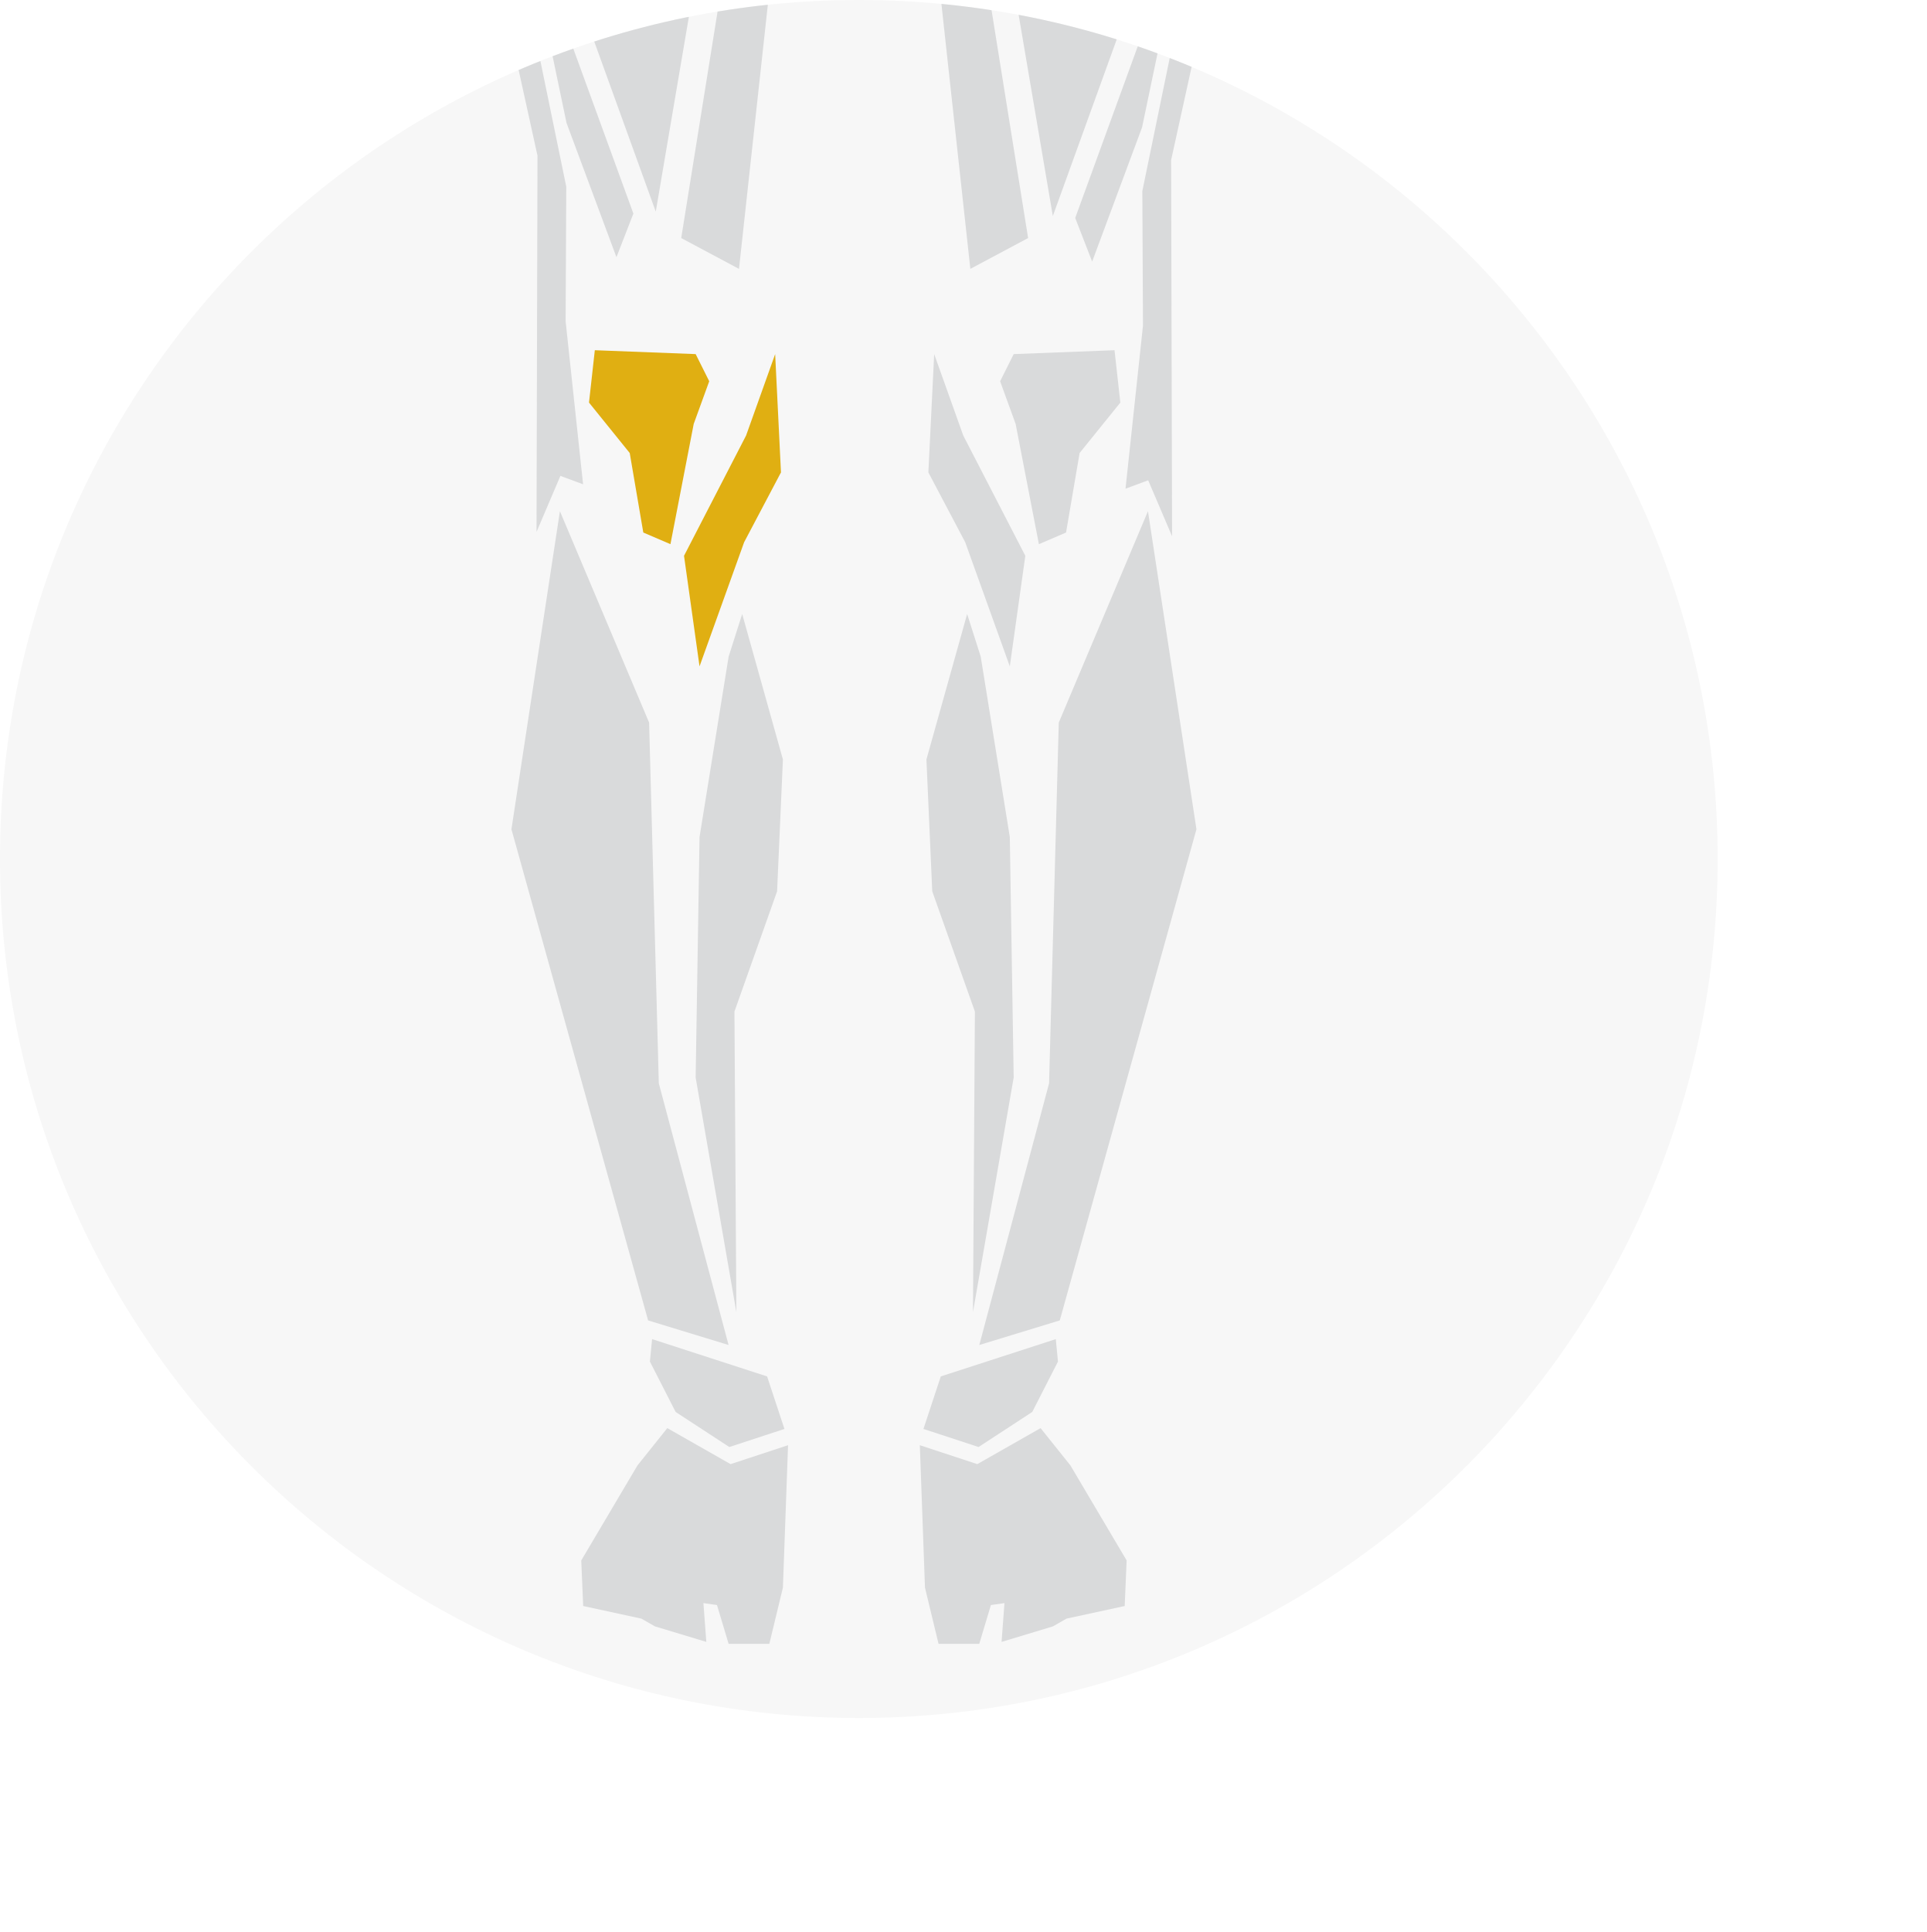
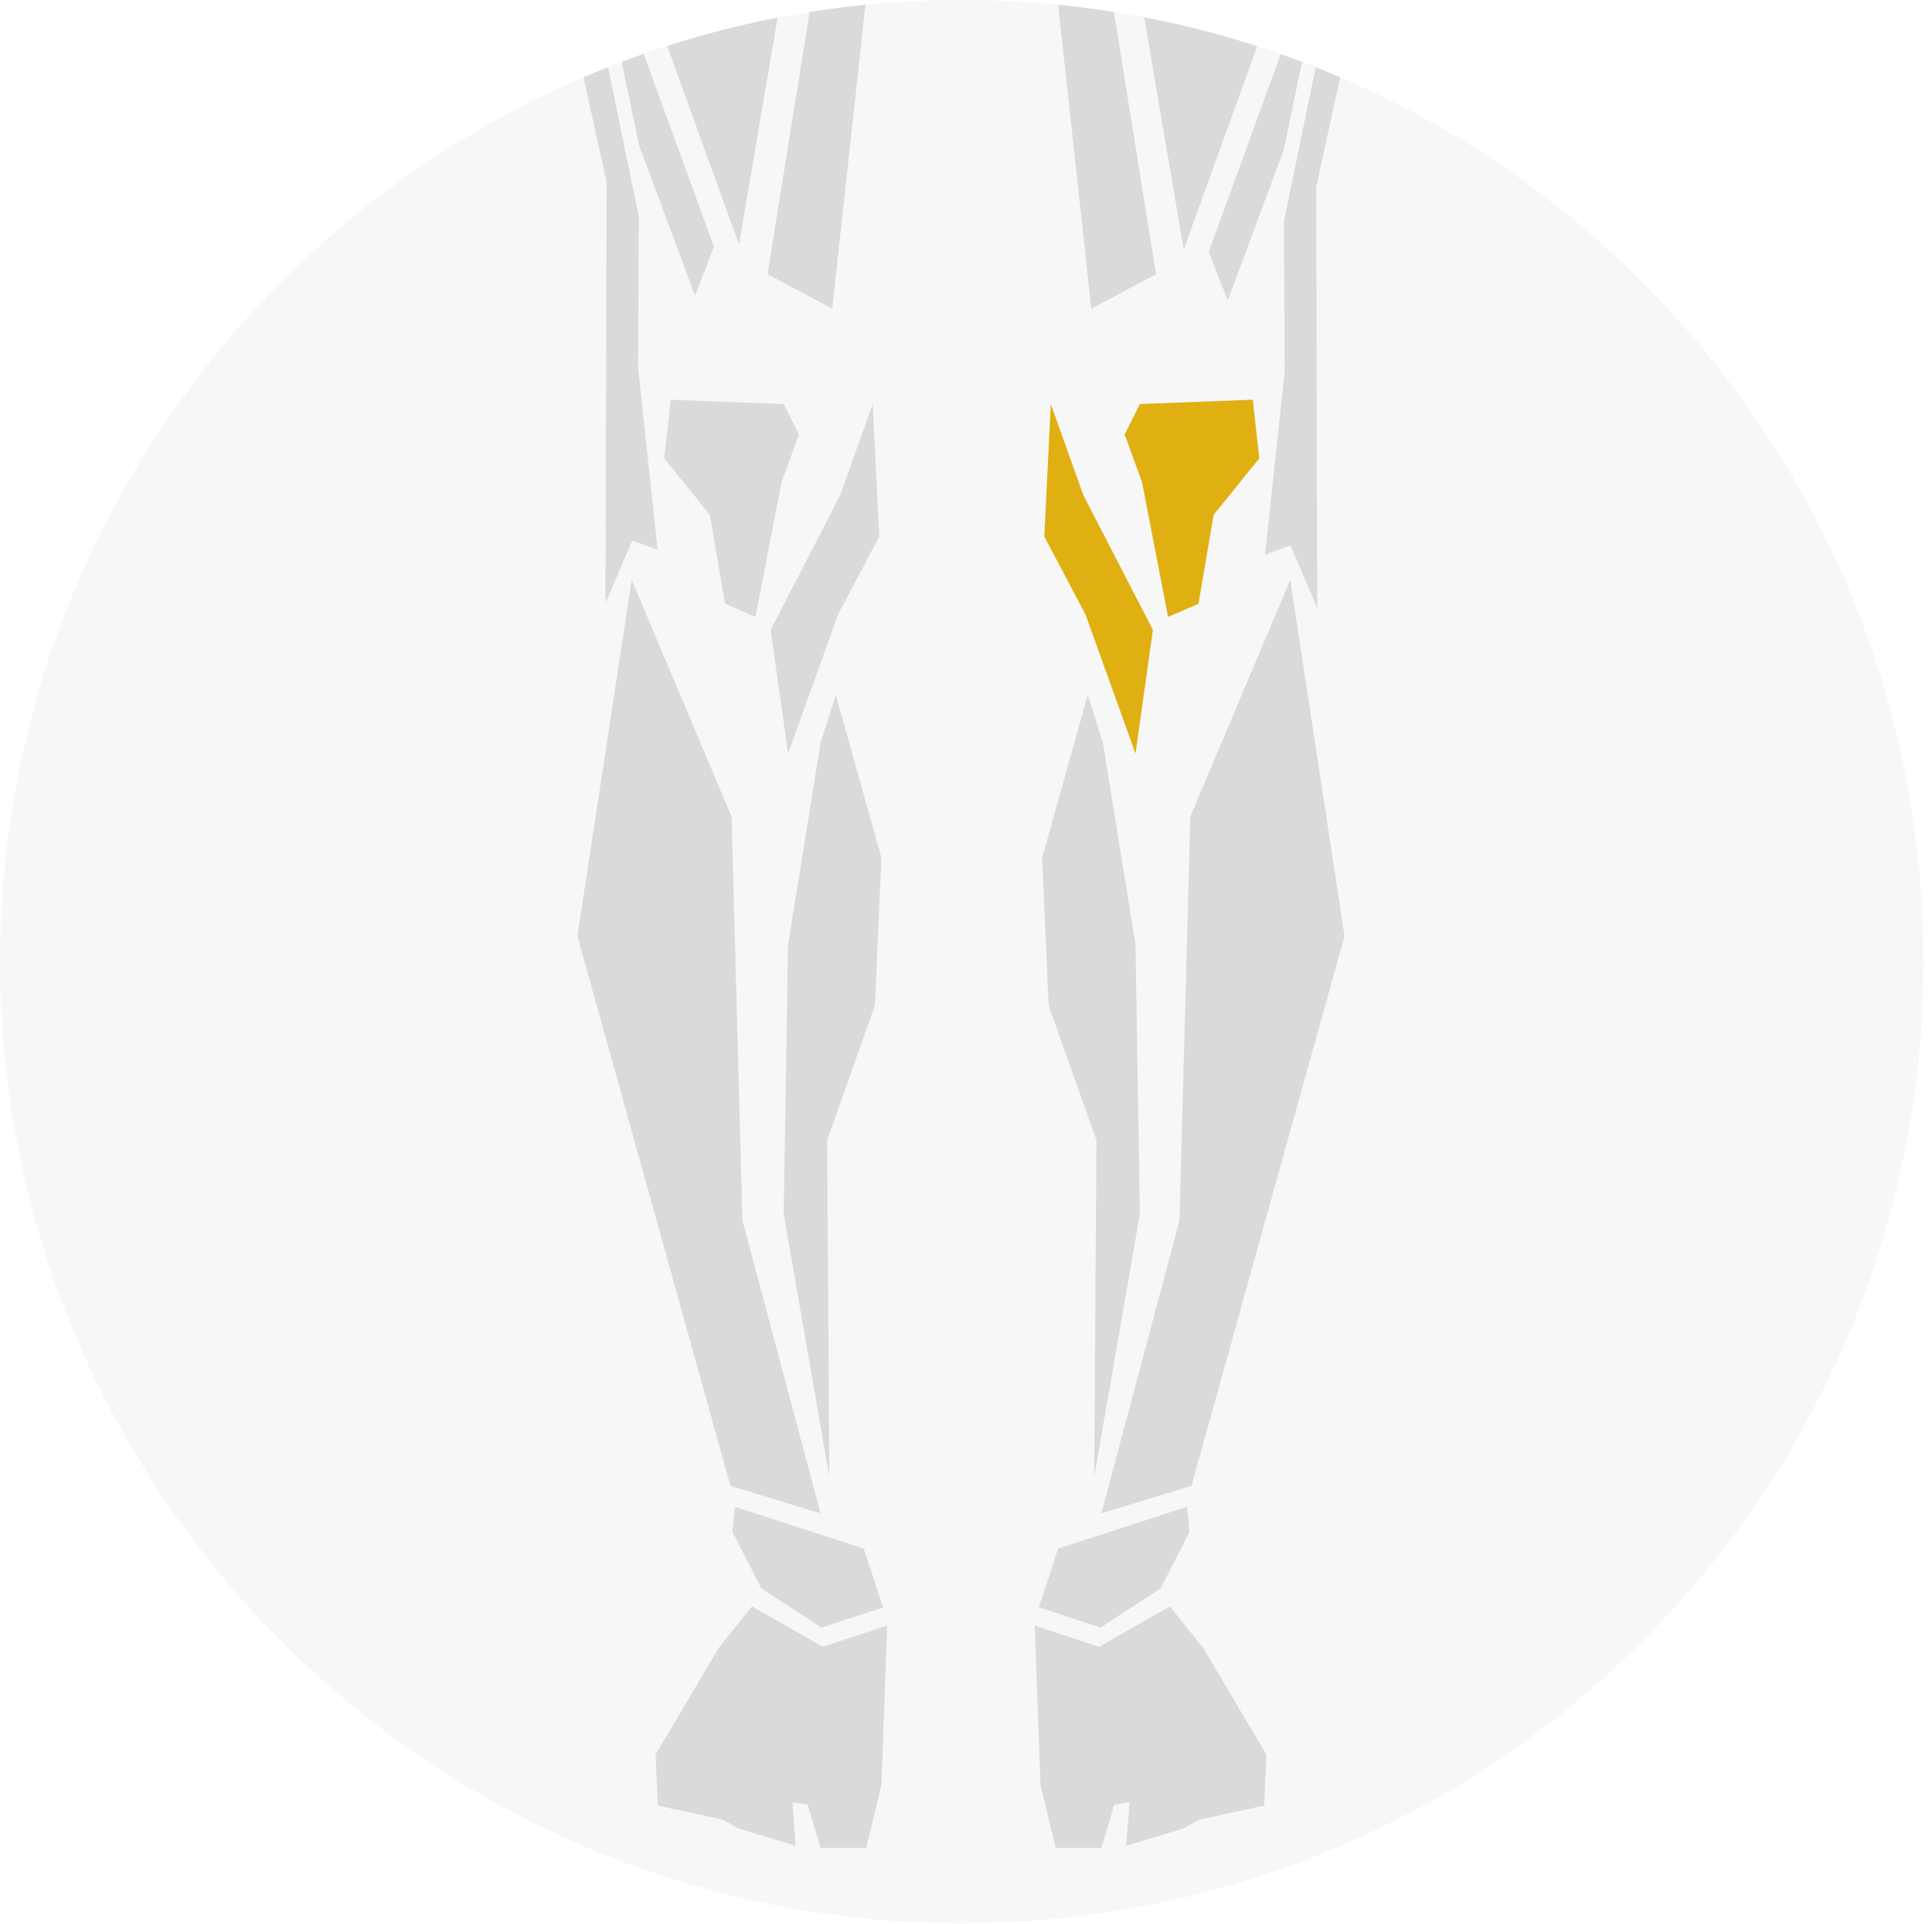
- <svg xmlns="http://www.w3.org/2000/svg" xmlns:xlink="http://www.w3.org/1999/xlink" version="1.1" x="0px" y="0px" viewBox="0 0 875.427 877.828" style="enable-background:new 0 0 875.427 877.828;" xml:space="preserve">
-   <g id="Front_Left_Knee">
+ <svg xmlns="http://www.w3.org/2000/svg" xmlns:xlink="http://www.w3.org/1999/xlink" version="1.1" id="Layer_1" x="0px" y="0px" viewBox="0 0 784.017 780.59" style="enable-background:new 0 0 784.017 780.59;" xml:space="preserve">
+   <g id="Front_Right_Knee">
    <g>
-       <defs>
-         <circle id="SVGID_1_" cx="390.295" cy="390.295" r="390.295" />
-       </defs>
-       <clipPath id="SVGID_2_">
-         <use xlink:href="#SVGID_1_" style="overflow:visible;" />
-       </clipPath>
-       <circle style="clip-path:url(#SVGID_2_);fill:#F7F7F7;" cx="390.295" cy="390.295" r="390.295" />
-       <g style="clip-path:url(#SVGID_2_);">
-         <polygon style="fill:#D9DADB;" points="337.97,-941.515 369.906,-893.122 385.697,-837.521 348.901,-866.866 334.133,-919.345         " />
-         <polygon style="fill:#D9DADB;" points="322.653,-906.25 330.529,-869.491 284.143,-858.113 254.386,-868.616    " />
-         <polygon style="fill:#D9DADB;" points="292.895,-844.985 256.136,-779.344 215.876,-759.214 240.382,-739.959 259.637,-683.945      304.273,-665.566 375.399,-700.713 357.661,-838.859    " />
-         <path style="fill:#D9DADB;" d="M220.672-600.702c0.524-0.417,1.069-0.713,1.62-0.956l14.589-108.544l-28.007-40.26l-28.882,42.01     l-24.506,147.037l2.249,19.737C177.487-562.65,198.094-582.74,220.672-600.702z" />
-         <path style="fill:#D9DADB;" d="M161.339-526.226c-0.537,0.58-1.111,0.986-1.694,1.313l3.719,32.64l51.638-55.138l4.78-35.561     C199.014-565.428,179.833-546.176,161.339-526.226z" />
-         <polygon style="fill:#D9DADB;" points="166.864,-476.518 94.953,-282.357 117.865,-277.07 193.996,-433.633 207.999,-521.155         " />
-         <polygon style="fill:#D9DADB;" points="145.859,-551.787 156.361,-477.394 87.903,-294.694 77.329,-301.744 103.765,-442.738         " />
-         <polygon style="fill:#D9DADB;" points="165.989,-715.453 152.86,-575.418 144.108,-679.569    " />
-         <polygon style="fill:#D9DADB;" points="472.704,-1053.525 472.704,-1105.043 445.54,-1151.878 387.436,-1170.743      329.39,-1151.878 302.226,-1105.043 302.226,-1053.525 289.113,-1050.715 294.733,-1005.754 316.277,-998.261 339.694,-949.553      387.692,-929.047 435.236,-949.553 458.654,-998.261 480.198,-1005.754 485.818,-1050.715    " />
-         <polygon style="fill:#D9DADB;" points="65.047,-296.901 76.503,-269.583 109.989,-264.296 112.633,-214.948 95.008,-144.451      83.553,-145.332 94.678,-192.257 82.782,-192.587 64.166,-142.689 50.067,-144.451 67.581,-194.901 55.354,-197.214      31.561,-143.57 13.937,-145.332 38.17,-201.179 29.799,-206.136 -0.162,-158.551 -15.143,-160.313 29.799,-245.791      25.393,-252.84 -16.905,-235.216 -19.549,-244.909 14.818,-275.752    " />
-         <polygon style="fill:#D9DADB;" points="454.154,-906.25 446.277,-869.491 492.663,-858.113 522.421,-868.616    " />
-         <polygon style="fill:#D9DADB;" points="483.911,-844.985 520.67,-779.344 560.93,-759.214 536.424,-739.959 517.169,-683.945      472.533,-665.566 401.407,-700.713 419.145,-838.859    " />
-         <path style="fill:#D9DADB;" d="M556.135-600.702c-0.524-0.417-1.069-0.713-1.62-0.956l-14.589-108.544l28.007-40.26l28.882,42.01     l24.506,147.037l-2.249,19.737C599.32-562.65,578.712-582.74,556.135-600.702z" />
-         <path style="fill:#D9DADB;" d="M615.468-526.226c0.537,0.58,1.111,0.986,1.694,1.313l-3.718,32.64l-51.638-55.138l-4.78-35.561     C577.792-565.428,596.973-546.176,615.468-526.226z" />
-         <polygon style="fill:#D9DADB;" points="609.943,-476.518 681.853,-282.357 658.942,-277.07 582.811,-433.633 568.807,-521.155         " />
-         <polygon style="fill:#D9DADB;" points="630.948,-551.787 620.445,-477.394 688.903,-294.694 699.477,-301.744 673.041,-442.738         " />
-         <polygon style="fill:#D9DADB;" points="610.818,-715.453 623.946,-575.418 632.698,-679.569    " />
-         <polygon style="fill:#D9DADB;" points="711.759,-296.901 700.303,-269.583 666.817,-264.296 664.174,-214.948 681.798,-144.451      693.253,-145.332 682.128,-192.257 694.025,-192.587 712.64,-142.689 726.74,-144.451 709.226,-194.901 721.452,-197.214      745.245,-143.57 762.869,-145.332 738.636,-201.179 747.008,-206.136 776.969,-158.551 791.949,-160.313 747.008,-245.791      751.414,-252.84 793.712,-235.216 796.355,-244.909 761.988,-275.752    " />
-         <path style="fill:#D9DADB;" d="M538.705-864.283l16.098-8.709l50.384,55.739l0.276,21.223     C605.463-796.031,539.677-863.789,538.705-864.283z" />
-         <path style="fill:#D9DADB;" d="M533.589-861.975c-0.027,1.112,70.717,75.344,70.717,75.344l2.135,65.927l-24.506-42.011     l-47.262-20.13l-33.258-61.265L533.589-861.975z" />
-         <path style="fill:#D9DADB;" d="M238.101-864.283l-16.098-8.709l-50.384,55.739l-0.276,21.223     C171.343-796.031,237.129-863.789,238.101-864.283z" />
-         <path style="fill:#D9DADB;" d="M243.217-861.975c0.027,1.112-70.717,75.344-70.717,75.344l-2.135,65.927l24.506-42.011     l47.262-20.13l33.258-61.265L243.217-861.975z" />
-         <polygon style="fill:#D9DADB;" points="438.022,-941.515 406.086,-893.122 390.295,-837.521 427.091,-866.866 439.87,-920.198         " />
-         <polygon style="fill:#D9DADB;" points="337.287,278.971 331.119,298.358 317.901,380.311 316.138,489.581 334.644,596.208      333.762,459.62 353.149,404.985 355.793,345.062    " />
-         <polygon style="fill:#D9DADB;" points="439.519,278.971 445.688,298.358 458.906,380.311 460.668,489.581 442.163,596.208      443.044,459.62 423.657,404.985 421.014,345.062    " />
-       </g>
-       <polygon style="clip-path:url(#SVGID_2_);fill:#D9DADB;" points="358.131,656.651 355.793,721.34 349.624,746.895     331.119,746.895 325.831,729.271 319.663,728.39 320.985,746.014 297.633,738.964 291.464,735.439 265.028,729.711     264.147,709.003 289.702,665.823 303.252,648.885 332.013,665.246   " />
-       <polygon style="clip-path:url(#SVGID_2_);fill:#D9DADB;" points="418.014,656.651 420.352,721.34 426.52,746.895 445.026,746.895     450.313,729.271 456.482,728.39 455.16,746.014 478.512,738.964 484.68,735.439 511.117,729.711 511.998,709.003 486.443,665.823     472.892,648.885 444.132,665.246   " />
-       <polygon style="clip-path:url(#SVGID_2_);fill:#D9DADB;" points="296.345,608.445 295.349,618.648 307.046,641.543     331.434,657.47 356.486,649.258 348.606,625.394   " />
-       <polygon style="clip-path:url(#SVGID_2_);fill:#D9DADB;" points="479.8,608.445 480.795,618.648 469.099,641.543 444.71,657.47     419.658,649.258 427.539,625.394   " />
-       <polygon style="clip-path:url(#SVGID_2_);fill:#D9DADB;" points="294.989,328.319 299.395,492.225 331.099,611.115     294.531,599.947 232.423,376.786 254.453,232.267   " />
-       <polygon style="clip-path:url(#SVGID_2_);fill:#D9DADB;" points="481.155,328.319 476.749,492.225 445.045,611.115     481.613,599.947 543.721,376.786 521.691,232.267   " />
-       <g style="clip-path:url(#SVGID_2_);">
-         <polygon style="fill:#E0AF12;" points="270.315,159.126 267.671,182.919 286.177,205.831 292.345,241.96 304.682,247.248      315.257,192.612 322.307,173.226 316.138,160.889    " />
-         <polygon style="fill:#E0AF12;" points="352.268,160.889 339.05,197.9 310.851,252.535 317.901,302.764 338.168,246.366      354.911,214.643    " />
-       </g>
-       <polygon style="clip-path:url(#SVGID_2_);fill:#D9DADB;" points="506.491,159.126 509.135,182.919 490.629,205.831     484.461,241.96 472.124,247.248 461.549,192.612 454.5,173.226 460.668,160.889   " />
-       <polygon style="clip-path:url(#SVGID_2_);fill:#D9DADB;" points="424.538,160.889 437.757,197.9 465.955,252.535 458.906,302.764     438.638,246.366 421.895,214.643   " />
-       <polygon style="clip-path:url(#SVGID_2_);fill:#D9DADB;" points="251.612,-279.92 309.536,-152.402 322.706,-49.126     298.012,96.16 244.509,-51.752 241.217,-204.04 250.936,-279.827   " />
-       <polygon style="clip-path:url(#SVGID_2_);fill:#D9DADB;" points="244.217,-7.526 236.809,-43 287.842,97.035 280.142,116.859     257.455,55.856   " />
-       <polygon style="clip-path:url(#SVGID_2_);fill:#D9DADB;" points="325.333,-94.887 326.706,-91.609 352.465,-30.121     335.836,122.167 309.579,108.164 332.335,-33.622   " />
-       <polygon style="clip-path:url(#SVGID_2_);fill:#D9DADB;" points="451.473,-94.887 450.1,-91.609 424.342,-30.121 440.971,122.167     467.227,108.164 444.472,-33.622   " />
-       <polygon style="clip-path:url(#SVGID_2_);fill:#D9DADB;" points="524.858,-277.92 466.933,-150.402 453.763,-47.126     478.457,98.16 531.96,-49.752 535.252,-202.04 525.533,-277.827   " />
-       <polygon style="clip-path:url(#SVGID_2_);fill:#D9DADB;" points="532.252,-5.526 539.661,-41 488.627,99.035 496.328,118.859     519.015,57.856   " />
-       <polygon style="clip-path:url(#SVGID_2_);fill:#D9DADB;" points="236.538,-393.895 205.867,-281.797 220.933,-279.344     250.561,-285.959 290.827,-289.708 310.97,-314.535 301.066,-339.27 276.498,-346.64   " />
-       <polygon style="clip-path:url(#SVGID_2_);fill:#D9DADB;" points="539.931,-391.895 570.603,-279.797 555.536,-277.344     525.908,-283.959 485.643,-287.708 465.499,-312.535 475.403,-337.27 499.971,-344.64   " />
-       <polygon style="clip-path:url(#SVGID_2_);fill:#D9DADB;" points="293.65,-283.953 260.889,-281.059 318.883,-166.655     358.393,-44.124 354.278,-129.021   " />
-       <polygon style="clip-path:url(#SVGID_2_);fill:#D9DADB;" points="357.822,-259.189 358.293,-259.779 355.134,-267.817     316.794,-309.793 303.74,-291.625 328.047,-228.98   " />
-       <polygon style="clip-path:url(#SVGID_2_);fill:#D9DADB;" points="332.915,-216.433 360.039,-146.525 369.094,-232.296     363.74,-245.92   " />
-       <polygon style="clip-path:url(#SVGID_2_);fill:#D9DADB;" points="443.891,-216.433 416.767,-146.525 407.712,-232.296     413.067,-245.92   " />
-       <polygon style="clip-path:url(#SVGID_2_);fill:#D9DADB;" points="482.82,-281.953 515.581,-279.059 457.586,-164.655     418.076,-42.124 422.192,-127.021   " />
-       <polygon style="clip-path:url(#SVGID_2_);fill:#D9DADB;" points="418.647,-257.189 418.176,-257.779 421.335,-265.817     459.676,-307.793 472.729,-289.625 448.422,-226.98   " />
-       <polygon style="clip-path:url(#SVGID_2_);fill:#D9DADB;" points="219.517,-270.947 239.686,-277.07 232.032,-211.729     230.806,-44.124 257.34,84.838 257.046,145.977 264.982,220.049 254.681,216.222 243.819,241.667 244.259,70.735 218.989,-44.124     201.999,-274.307   " />
-       <polygon style="clip-path:url(#SVGID_2_);fill:#D9DADB;" points="556.952,-268.947 536.783,-275.07 544.438,-209.729     545.664,-42.124 519.129,86.838 519.423,147.977 511.487,222.049 521.788,218.222 532.65,243.667 532.21,72.735 557.48,-42.124     574.47,-272.307   " />
-       <g style="clip-path:url(#SVGID_2_);">
-         <polygon style="fill:#D9DADB;" points="274.172,-617.814 301.647,-602.55 298.474,-638.721    " />
-         <polygon style="fill:#D9DADB;" points="296.53,-652.466 243.883,-674.318 263.705,-620.963    " />
-         <polygon style="fill:#D9DADB;" points="264.013,-615.696 299.897,-593.816 306.023,-550.055 271.015,-572.811    " />
-         <polygon style="fill:#D9DADB;" points="272.765,-562.29 304.273,-540.409 308.649,-495.773 273.64,-523.78    " />
-         <polygon style="fill:#D9DADB;" points="307.762,-472.047 269.252,-500.929 265.908,-462.124 238.591,-411.895 280.642,-353.988      302.522,-350.487 310.399,-432.758    " />
-         <polygon style="fill:#D9DADB;" points="502.634,-617.814 475.159,-602.55 478.332,-638.721    " />
-         <polygon style="fill:#D9DADB;" points="480.276,-652.466 532.923,-674.318 513.101,-620.963    " />
-         <polygon style="fill:#D9DADB;" points="512.793,-615.696 476.909,-593.816 470.783,-550.055 505.792,-572.811    " />
-         <polygon style="fill:#D9DADB;" points="504.041,-562.29 472.533,-540.409 468.157,-495.773 503.166,-523.78    " />
-         <polygon style="fill:#D9DADB;" points="469.044,-472.047 507.554,-500.929 510.898,-462.124 538.216,-411.895 496.164,-353.988      474.284,-350.487 466.407,-432.758    " />
-         <g>
-           <polygon style="fill:#D9DADB;" points="315.256,-653.127 381.347,-682.868 379.364,-634.622 319.882,-604.22     " />
-           <polygon style="fill:#D9DADB;" points="325.831,-592.324 327.152,-557.956 376.06,-568.531 378.703,-615.455     " />
-           <polygon style="fill:#D9DADB;" points="383.991,-255.921 371.114,-381.049 370.789,-462.515 324.403,-485.271 319.152,-336.484           " />
-           <polygon style="fill:#D9DADB;" points="329.135,-541.434 328.474,-499.135 375.399,-486.578 376.06,-552.669     " />
-           <polygon style="fill:#D9DADB;" points="461.55,-653.127 395.459,-682.868 397.442,-634.622 456.924,-604.22     " />
-           <polygon style="fill:#D9DADB;" points="450.976,-592.324 449.654,-557.956 400.746,-568.531 398.103,-615.455     " />
-           <polygon style="fill:#D9DADB;" points="392.815,-255.921 405.692,-381.049 406.017,-462.515 452.403,-485.271 457.655,-336.484           " />
-           <polygon style="fill:#D9DADB;" points="447.671,-541.434 448.332,-499.135 401.407,-486.578 400.746,-552.669     " />
+       <g>
+         <defs>
+           <circle id="SVGID_1_" cx="390.295" cy="390.295" r="390.295" />
+         </defs>
+         <clipPath id="SVGID_2_">
+           <use xlink:href="#SVGID_1_" style="overflow:visible;" />
+         </clipPath>
+         <circle style="clip-path:url(#SVGID_2_);fill:#F7F7F7;" cx="390.295" cy="390.295" r="390.295" />
+       </g>
+       <g>
+         <defs>
+           <circle id="SVGID_3_" cx="390.295" cy="390.295" r="390.295" />
+         </defs>
+         <clipPath id="SVGID_4_">
+           <use xlink:href="#SVGID_3_" style="overflow:visible;" />
+         </clipPath>
+         <g style="clip-path:url(#SVGID_4_);">
+           <polygon style="fill:#D9DADB;" points="339.862,-938.407 371.798,-890.014 387.589,-834.413 350.793,-863.758 336.025,-916.237           " />
+           <polygon style="fill:#D9DADB;" points="324.545,-903.142 332.422,-866.383 286.035,-855.005 256.278,-865.508     " />
+           <polygon style="fill:#D9DADB;" points="294.787,-841.877 258.028,-776.236 217.768,-756.106 242.274,-736.851 261.529,-680.837       306.165,-662.458 377.291,-697.605 359.553,-835.751     " />
+           <path style="fill:#D9DADB;" d="M222.564-597.594c0.524-0.417,1.069-0.713,1.62-0.956l14.589-108.544l-28.007-40.26      l-28.882,42.01l-24.506,147.037l2.249,19.737C179.379-559.542,199.986-579.632,222.564-597.594z" />
+           <path style="fill:#D9DADB;" d="M163.231-523.118c-0.537,0.579-1.111,0.985-1.694,1.313l3.719,32.64l51.638-55.139l4.78-35.561      C200.906-562.32,181.725-543.068,163.231-523.118z" />
+           <polygon style="fill:#D9DADB;" points="168.756,-473.41 96.845,-279.249 119.757,-273.962 195.888,-430.525 209.891,-518.047           " />
+           <polygon style="fill:#D9DADB;" points="147.751,-548.679 158.253,-474.286 89.795,-291.586 79.221,-298.636 105.657,-439.63           " />
+           <polygon style="fill:#D9DADB;" points="167.881,-712.345 154.752,-572.31 146,-676.461     " />
+           <polygon style="fill:#D9DADB;" points="474.596,-1050.417 474.596,-1101.935 447.432,-1148.77 389.328,-1167.635       331.282,-1148.77 304.118,-1101.935 304.118,-1050.417 291.005,-1047.607 296.625,-1002.646 318.169,-995.153 341.586,-946.445       389.584,-925.939 437.129,-946.445 460.546,-995.153 482.09,-1002.646 487.71,-1047.607     " />
+           <polygon style="fill:#D9DADB;" points="66.939,-293.793 78.395,-266.475 111.881,-261.188 114.525,-211.84 96.901,-141.343       85.445,-142.224 96.57,-189.149 84.674,-189.479 66.058,-139.581 51.959,-141.343 69.473,-191.793 57.246,-194.106       33.453,-140.462 15.829,-142.224 40.062,-198.071 31.691,-203.028 1.73,-155.443 -13.251,-157.205 31.691,-242.683       27.285,-249.732 -15.013,-232.108 -17.657,-241.801 16.71,-272.644     " />
+           <polygon style="fill:#D9DADB;" points="456.046,-903.142 448.169,-866.383 494.555,-855.005 524.313,-865.508     " />
+           <polygon style="fill:#D9DADB;" points="485.803,-841.877 522.562,-776.236 562.822,-756.106 538.316,-736.851 519.062,-680.837       474.425,-662.458 403.3,-697.605 421.037,-835.751     " />
+           <path style="fill:#D9DADB;" d="M558.027-597.594c-0.524-0.417-1.069-0.713-1.62-0.956l-14.589-108.544l28.007-40.26      l28.882,42.01l24.506,147.037l-2.249,19.737C601.212-559.542,580.604-579.632,558.027-597.594z" />
+           <path style="fill:#D9DADB;" d="M617.36-523.118c0.537,0.579,1.111,0.985,1.694,1.313l-3.718,32.64l-51.638-55.139l-4.78-35.561      C579.684-562.32,598.865-543.068,617.36-523.118z" />
+           <polygon style="fill:#D9DADB;" points="611.835,-473.41 683.745,-279.249 660.834,-273.962 584.703,-430.525 570.699,-518.047           " />
+           <polygon style="fill:#D9DADB;" points="632.84,-548.679 622.337,-474.286 690.795,-291.586 701.37,-298.636 674.933,-439.63           " />
+           <polygon style="fill:#D9DADB;" points="612.71,-712.345 625.838,-572.31 634.59,-676.461     " />
+           <polygon style="fill:#D9DADB;" points="713.651,-293.793 702.195,-266.475 668.709,-261.188 666.066,-211.84 683.69,-141.343       695.146,-142.224 684.02,-189.149 695.917,-189.479 714.532,-139.581 728.632,-141.343 711.118,-191.793 723.344,-194.106       747.137,-140.462 764.761,-142.224 740.528,-198.071 748.9,-203.028 778.861,-155.443 793.841,-157.205 748.9,-242.683       753.306,-249.732 795.604,-232.108 798.248,-241.801 763.88,-272.644     " />
+           <path style="fill:#D9DADB;" d="M540.597-861.175l16.098-8.709l50.384,55.739l0.276,21.223      C607.355-792.923,541.569-860.681,540.597-861.175z" />
+           <path style="fill:#D9DADB;" d="M535.481-858.867c-0.027,1.112,70.717,75.344,70.717,75.344l2.135,65.927l-24.506-42.011      l-47.262-20.13l-33.258-61.265L535.481-858.867z" />
+           <path style="fill:#D9DADB;" d="M239.993-861.175l-16.098-8.709l-50.384,55.739l-0.276,21.223      C173.235-792.923,239.022-860.681,239.993-861.175z" />
+           <path style="fill:#D9DADB;" d="M245.109-858.867c0.027,1.112-70.717,75.344-70.717,75.344l-2.135,65.927l24.506-42.011      l47.262-20.13l33.258-61.265L245.109-858.867z" />
+           <polygon style="fill:#D9DADB;" points="439.914,-938.407 407.978,-890.014 392.187,-834.413 428.984,-863.758 441.762,-917.09           " />
+           <polygon style="fill:#D9DADB;" points="339.179,282.079 333.011,301.466 319.793,383.419 318.03,492.689 336.536,599.316       335.655,462.728 355.041,408.093 357.685,348.17     " />
+           <polygon style="fill:#D9DADB;" points="441.411,282.079 447.58,301.466 460.798,383.419 462.56,492.689 444.055,599.316       444.936,462.728 425.549,408.093 422.906,348.17     " />
+         </g>
+       </g>
+       <g>
+         <defs>
+           <circle id="SVGID_5_" cx="390.295" cy="390.295" r="390.295" />
+         </defs>
+         <clipPath id="SVGID_6_">
+           <use xlink:href="#SVGID_5_" style="overflow:visible;" />
+         </clipPath>
+         <polygon style="clip-path:url(#SVGID_6_);fill:#D9DADB;" points="360.023,659.759 357.685,724.448 351.516,750.003      333.011,750.003 327.724,732.379 321.555,731.498 322.877,749.122 299.525,742.072 293.356,738.547 266.92,732.819      266.039,712.111 291.594,668.931 305.144,651.993 333.905,668.354    " />
+       </g>
+       <g>
+         <defs>
+           <circle id="SVGID_7_" cx="390.295" cy="390.295" r="390.295" />
+         </defs>
+         <clipPath id="SVGID_8_">
+           <use xlink:href="#SVGID_7_" style="overflow:visible;" />
+         </clipPath>
+         <polygon style="clip-path:url(#SVGID_8_);fill:#D9DADB;" points="419.906,659.759 422.244,724.448 428.412,750.003      446.918,750.003 452.205,732.379 458.374,731.498 457.052,749.122 480.404,742.072 486.572,738.547 513.009,732.819      513.89,712.111 488.335,668.931 474.784,651.993 446.024,668.354    " />
+       </g>
+       <g>
+         <defs>
+           <circle id="SVGID_9_" cx="390.295" cy="390.295" r="390.295" />
+         </defs>
+         <clipPath id="SVGID_10_">
+           <use xlink:href="#SVGID_9_" style="overflow:visible;" />
+         </clipPath>
+         <polygon style="clip-path:url(#SVGID_10_);fill:#D9DADB;" points="298.237,611.553 297.242,621.756 308.938,644.651      333.327,660.578 358.378,652.366 350.498,628.502    " />
+       </g>
+       <g>
+         <defs>
+           <circle id="SVGID_11_" cx="390.295" cy="390.295" r="390.295" />
+         </defs>
+         <clipPath id="SVGID_12_">
+           <use xlink:href="#SVGID_11_" style="overflow:visible;" />
+         </clipPath>
+         <polygon style="clip-path:url(#SVGID_12_);fill:#D9DADB;" points="481.692,611.553 482.687,621.756 470.991,644.651      446.602,660.578 421.55,652.366 429.431,628.502    " />
+       </g>
+       <g>
+         <defs>
+           <circle id="SVGID_13_" cx="390.295" cy="390.295" r="390.295" />
+         </defs>
+         <clipPath id="SVGID_14_">
+           <use xlink:href="#SVGID_13_" style="overflow:visible;" />
+         </clipPath>
+         <polygon style="clip-path:url(#SVGID_14_);fill:#D9DADB;" points="296.881,331.427 301.287,495.333 332.991,614.223      296.423,603.055 234.315,379.894 256.345,235.375    " />
+       </g>
+       <g>
+         <defs>
+           <circle id="SVGID_15_" cx="390.295" cy="390.295" r="390.295" />
+         </defs>
+         <clipPath id="SVGID_16_">
+           <use xlink:href="#SVGID_15_" style="overflow:visible;" />
+         </clipPath>
+         <polygon style="clip-path:url(#SVGID_16_);fill:#D9DADB;" points="483.048,331.427 478.642,495.333 446.937,614.223      483.506,603.055 545.614,379.894 523.583,235.375    " />
+       </g>
+       <g>
+         <defs>
+           <circle id="SVGID_17_" cx="390.295" cy="390.295" r="390.295" />
+         </defs>
+         <clipPath id="SVGID_18_">
+           <use xlink:href="#SVGID_17_" style="overflow:visible;" />
+         </clipPath>
+         <polygon style="clip-path:url(#SVGID_18_);fill:#D9DADB;" points="272.207,162.234 269.564,186.027 288.069,208.939      294.238,245.068 306.575,250.356 317.149,195.72 324.199,176.334 318.03,163.997    " />
+       </g>
+       <g>
+         <defs>
+           <circle id="SVGID_19_" cx="390.295" cy="390.295" r="390.295" />
+         </defs>
+         <clipPath id="SVGID_20_">
+           <use xlink:href="#SVGID_19_" style="overflow:visible;" />
+         </clipPath>
+         <polygon style="clip-path:url(#SVGID_20_);fill:#D9DADB;" points="354.16,163.997 340.942,201.008 312.743,255.643      319.793,305.872 340.061,249.474 356.804,217.751    " />
+       </g>
+       <g>
+         <defs>
+           <circle id="SVGID_21_" cx="390.295" cy="390.295" r="390.295" />
+         </defs>
+         <clipPath id="SVGID_22_">
+           <use xlink:href="#SVGID_21_" style="overflow:visible;" />
+         </clipPath>
+         <g style="clip-path:url(#SVGID_22_);">
+           <polygon style="fill:#E0AF12;" points="508.383,162.234 511.027,186.027 492.521,208.939 486.353,245.068 474.016,250.356       463.441,195.72 456.392,176.334 462.56,163.997     " />
+           <polygon style="fill:#E0AF12;" points="426.431,163.997 439.649,201.008 467.848,255.643 460.798,305.872 440.53,249.474       423.787,217.751     " />
+         </g>
+       </g>
+       <g>
+         <defs>
+           <circle id="SVGID_23_" cx="390.295" cy="390.295" r="390.295" />
+         </defs>
+         <clipPath id="SVGID_24_">
+           <use xlink:href="#SVGID_23_" style="overflow:visible;" />
+         </clipPath>
+         <polygon style="clip-path:url(#SVGID_24_);fill:#D9DADB;" points="253.504,-276.812 311.428,-149.294 324.598,-46.018      299.905,99.268 246.401,-48.644 243.109,-200.932 252.829,-276.719    " />
+       </g>
+       <g>
+         <defs>
+           <circle id="SVGID_25_" cx="390.295" cy="390.295" r="390.295" />
+         </defs>
+         <clipPath id="SVGID_26_">
+           <use xlink:href="#SVGID_25_" style="overflow:visible;" />
+         </clipPath>
+         <polygon style="clip-path:url(#SVGID_26_);fill:#D9DADB;" points="246.109,-4.418 238.701,-39.892 289.735,100.143      282.034,119.967 259.347,58.964    " />
+       </g>
+       <g>
+         <defs>
+           <circle id="SVGID_27_" cx="390.295" cy="390.295" r="390.295" />
+         </defs>
+         <clipPath id="SVGID_28_">
+           <use xlink:href="#SVGID_27_" style="overflow:visible;" />
+         </clipPath>
+         <polygon style="clip-path:url(#SVGID_28_);fill:#D9DADB;" points="327.225,-91.779 328.599,-88.501 354.357,-27.013      337.728,125.275 311.471,111.272 334.227,-30.514    " />
+       </g>
+       <g>
+         <defs>
+           <circle id="SVGID_29_" cx="390.295" cy="390.295" r="390.295" />
+         </defs>
+         <clipPath id="SVGID_30_">
+           <use xlink:href="#SVGID_29_" style="overflow:visible;" />
+         </clipPath>
+         <polygon style="clip-path:url(#SVGID_30_);fill:#D9DADB;" points="453.365,-91.779 451.992,-88.501 426.234,-27.013      442.863,125.275 469.119,111.272 446.364,-30.514    " />
+       </g>
+       <g>
+         <defs>
+           <circle id="SVGID_31_" cx="390.295" cy="390.295" r="390.295" />
+         </defs>
+         <clipPath id="SVGID_32_">
+           <use xlink:href="#SVGID_31_" style="overflow:visible;" />
+         </clipPath>
+         <polygon style="clip-path:url(#SVGID_32_);fill:#D9DADB;" points="526.75,-274.812 468.825,-147.294 455.655,-44.018      480.349,101.268 533.852,-46.644 537.145,-198.932 527.425,-274.719    " />
+       </g>
+       <g>
+         <defs>
+           <circle id="SVGID_33_" cx="390.295" cy="390.295" r="390.295" />
+         </defs>
+         <clipPath id="SVGID_34_">
+           <use xlink:href="#SVGID_33_" style="overflow:visible;" />
+         </clipPath>
+         <polygon style="clip-path:url(#SVGID_34_);fill:#D9DADB;" points="534.145,-2.418 541.553,-37.892 490.519,102.143      498.22,121.967 520.907,60.964    " />
+       </g>
+       <g>
+         <defs>
+           <circle id="SVGID_35_" cx="390.295" cy="390.295" r="390.295" />
+         </defs>
+         <clipPath id="SVGID_36_">
+           <use xlink:href="#SVGID_35_" style="overflow:visible;" />
+         </clipPath>
+         <polygon style="clip-path:url(#SVGID_36_);fill:#D9DADB;" points="238.43,-390.787 207.759,-278.689 222.825,-276.236      252.453,-282.851 292.719,-286.6 312.863,-311.427 302.959,-336.162 278.39,-343.532    " />
+       </g>
+       <g>
+         <defs>
+           <circle id="SVGID_37_" cx="390.295" cy="390.295" r="390.295" />
+         </defs>
+         <clipPath id="SVGID_38_">
+           <use xlink:href="#SVGID_37_" style="overflow:visible;" />
+         </clipPath>
+         <polygon style="clip-path:url(#SVGID_38_);fill:#D9DADB;" points="541.823,-388.787 572.495,-276.689 557.428,-274.236      527.8,-280.851 487.535,-284.6 467.391,-309.427 477.295,-334.162 501.863,-341.532    " />
+       </g>
+       <g>
+         <defs>
+           <circle id="SVGID_39_" cx="390.295" cy="390.295" r="390.295" />
+         </defs>
+         <clipPath id="SVGID_40_">
+           <use xlink:href="#SVGID_39_" style="overflow:visible;" />
+         </clipPath>
+         <polygon style="clip-path:url(#SVGID_40_);fill:#D9DADB;" points="295.542,-280.845 262.781,-277.951 320.775,-163.547      360.285,-41.016 356.17,-125.913    " />
+       </g>
+       <g>
+         <defs>
+           <circle id="SVGID_41_" cx="390.295" cy="390.295" r="390.295" />
+         </defs>
+         <clipPath id="SVGID_42_">
+           <use xlink:href="#SVGID_41_" style="overflow:visible;" />
+         </clipPath>
+         <polygon style="clip-path:url(#SVGID_42_);fill:#D9DADB;" points="359.715,-256.081 360.185,-256.671 357.026,-264.709      318.686,-306.685 305.633,-288.517 329.939,-225.872    " />
+       </g>
+       <g>
+         <defs>
+           <circle id="SVGID_43_" cx="390.295" cy="390.295" r="390.295" />
+         </defs>
+         <clipPath id="SVGID_44_">
+           <use xlink:href="#SVGID_43_" style="overflow:visible;" />
+         </clipPath>
+         <polygon style="clip-path:url(#SVGID_44_);fill:#D9DADB;" points="334.807,-213.325 361.932,-143.417 370.986,-229.188      365.632,-242.812    " />
+       </g>
+       <g>
+         <defs>
+           <circle id="SVGID_45_" cx="390.295" cy="390.295" r="390.295" />
+         </defs>
+         <clipPath id="SVGID_46_">
+           <use xlink:href="#SVGID_45_" style="overflow:visible;" />
+         </clipPath>
+         <polygon style="clip-path:url(#SVGID_46_);fill:#D9DADB;" points="445.783,-213.325 418.659,-143.417 409.605,-229.188      414.959,-242.812    " />
+       </g>
+       <g>
+         <defs>
+           <circle id="SVGID_47_" cx="390.295" cy="390.295" r="390.295" />
+         </defs>
+         <clipPath id="SVGID_48_">
+           <use xlink:href="#SVGID_47_" style="overflow:visible;" />
+         </clipPath>
+         <polygon style="clip-path:url(#SVGID_48_);fill:#D9DADB;" points="484.712,-278.845 517.473,-275.951 459.478,-161.547      419.968,-39.016 424.084,-123.913    " />
+       </g>
+       <g>
+         <defs>
+           <circle id="SVGID_49_" cx="390.295" cy="390.295" r="390.295" />
+         </defs>
+         <clipPath id="SVGID_50_">
+           <use xlink:href="#SVGID_49_" style="overflow:visible;" />
+         </clipPath>
+         <polygon style="clip-path:url(#SVGID_50_);fill:#D9DADB;" points="420.539,-254.081 420.068,-254.671 423.227,-262.709      461.568,-304.685 474.621,-286.517 450.315,-223.872    " />
+       </g>
+       <g>
+         <defs>
+           <circle id="SVGID_51_" cx="390.295" cy="390.295" r="390.295" />
+         </defs>
+         <clipPath id="SVGID_52_">
+           <use xlink:href="#SVGID_51_" style="overflow:visible;" />
+         </clipPath>
+         <polygon style="clip-path:url(#SVGID_52_);fill:#D9DADB;" points="221.409,-267.839 241.578,-273.962 233.924,-208.621      232.698,-41.016 259.232,87.946 258.938,149.085 266.874,223.157 256.573,219.33 245.711,244.775 246.151,73.843      220.881,-41.016 203.891,-271.199    " />
+       </g>
+       <g>
+         <defs>
+           <circle id="SVGID_53_" cx="390.295" cy="390.295" r="390.295" />
+         </defs>
+         <clipPath id="SVGID_54_">
+           <use xlink:href="#SVGID_53_" style="overflow:visible;" />
+         </clipPath>
+         <polygon style="clip-path:url(#SVGID_54_);fill:#D9DADB;" points="558.844,-265.839 538.676,-271.962 546.33,-206.621      547.556,-39.016 521.021,89.946 521.315,151.085 513.379,225.157 523.68,221.33 534.542,246.775 534.103,75.843 559.373,-39.016      576.362,-269.199    " />
+       </g>
+       <g>
+         <defs>
+           <circle id="SVGID_55_" cx="390.295" cy="390.295" r="390.295" />
+         </defs>
+         <clipPath id="SVGID_56_">
+           <use xlink:href="#SVGID_55_" style="overflow:visible;" />
+         </clipPath>
+         <g style="clip-path:url(#SVGID_56_);">
+           <polygon style="fill:#D9DADB;" points="276.064,-614.706 303.539,-599.442 300.367,-635.613     " />
+           <polygon style="fill:#D9DADB;" points="298.423,-649.358 245.775,-671.21 265.597,-617.855     " />
+           <polygon style="fill:#D9DADB;" points="265.905,-612.588 301.789,-590.708 307.916,-546.947 272.907,-569.703     " />
+           <polygon style="fill:#D9DADB;" points="274.657,-559.182 306.165,-537.301 310.541,-492.665 275.533,-520.672     " />
+           <polygon style="fill:#D9DADB;" points="309.654,-468.939 271.144,-497.821 267.8,-459.016 240.483,-408.787 282.534,-350.88       304.415,-347.379 312.292,-429.65     " />
+           <polygon style="fill:#D9DADB;" points="504.526,-614.706 477.051,-599.442 480.224,-635.613     " />
+           <polygon style="fill:#D9DADB;" points="482.168,-649.358 534.815,-671.21 514.993,-617.855     " />
+           <polygon style="fill:#D9DADB;" points="514.685,-612.588 478.802,-590.708 472.675,-546.947 507.684,-569.703     " />
+           <polygon style="fill:#D9DADB;" points="505.933,-559.182 474.425,-537.301 470.049,-492.665 505.058,-520.672     " />
+           <polygon style="fill:#D9DADB;" points="470.937,-468.939 509.446,-497.821 512.79,-459.016 540.108,-408.787 498.056,-350.88       476.176,-347.379 468.299,-429.65     " />
+           <g>
+             <polygon style="fill:#D9DADB;" points="317.148,-650.019 383.239,-679.76 381.257,-631.514 321.775,-601.112      " />
+             <polygon style="fill:#D9DADB;" points="327.723,-589.216 329.045,-554.848 377.952,-565.423 380.596,-612.347      " />
+             <polygon style="fill:#D9DADB;" points="385.883,-252.813 373.006,-377.941 372.682,-459.407 326.295,-482.163        321.044,-333.376      " />
+             <polygon style="fill:#D9DADB;" points="331.027,-538.326 330.366,-496.027 377.291,-483.47 377.952,-549.561      " />
+             <polygon style="fill:#D9DADB;" points="463.442,-650.019 397.351,-679.76 399.334,-631.514 458.816,-601.112      " />
+             <polygon style="fill:#D9DADB;" points="452.868,-589.216 451.546,-554.848 402.639,-565.423 399.995,-612.347      " />
+             <polygon style="fill:#D9DADB;" points="394.708,-252.813 407.584,-377.941 407.909,-459.407 454.295,-482.163        459.547,-333.376      " />
+             <polygon style="fill:#D9DADB;" points="449.563,-538.326 450.224,-496.027 403.3,-483.47 402.639,-549.561      " />
+           </g>
        </g>
      </g>
    </g>
  </g>
-   <g id="Layer_1">
+   <g id="Layer_1_1_">
</g>
</svg>
